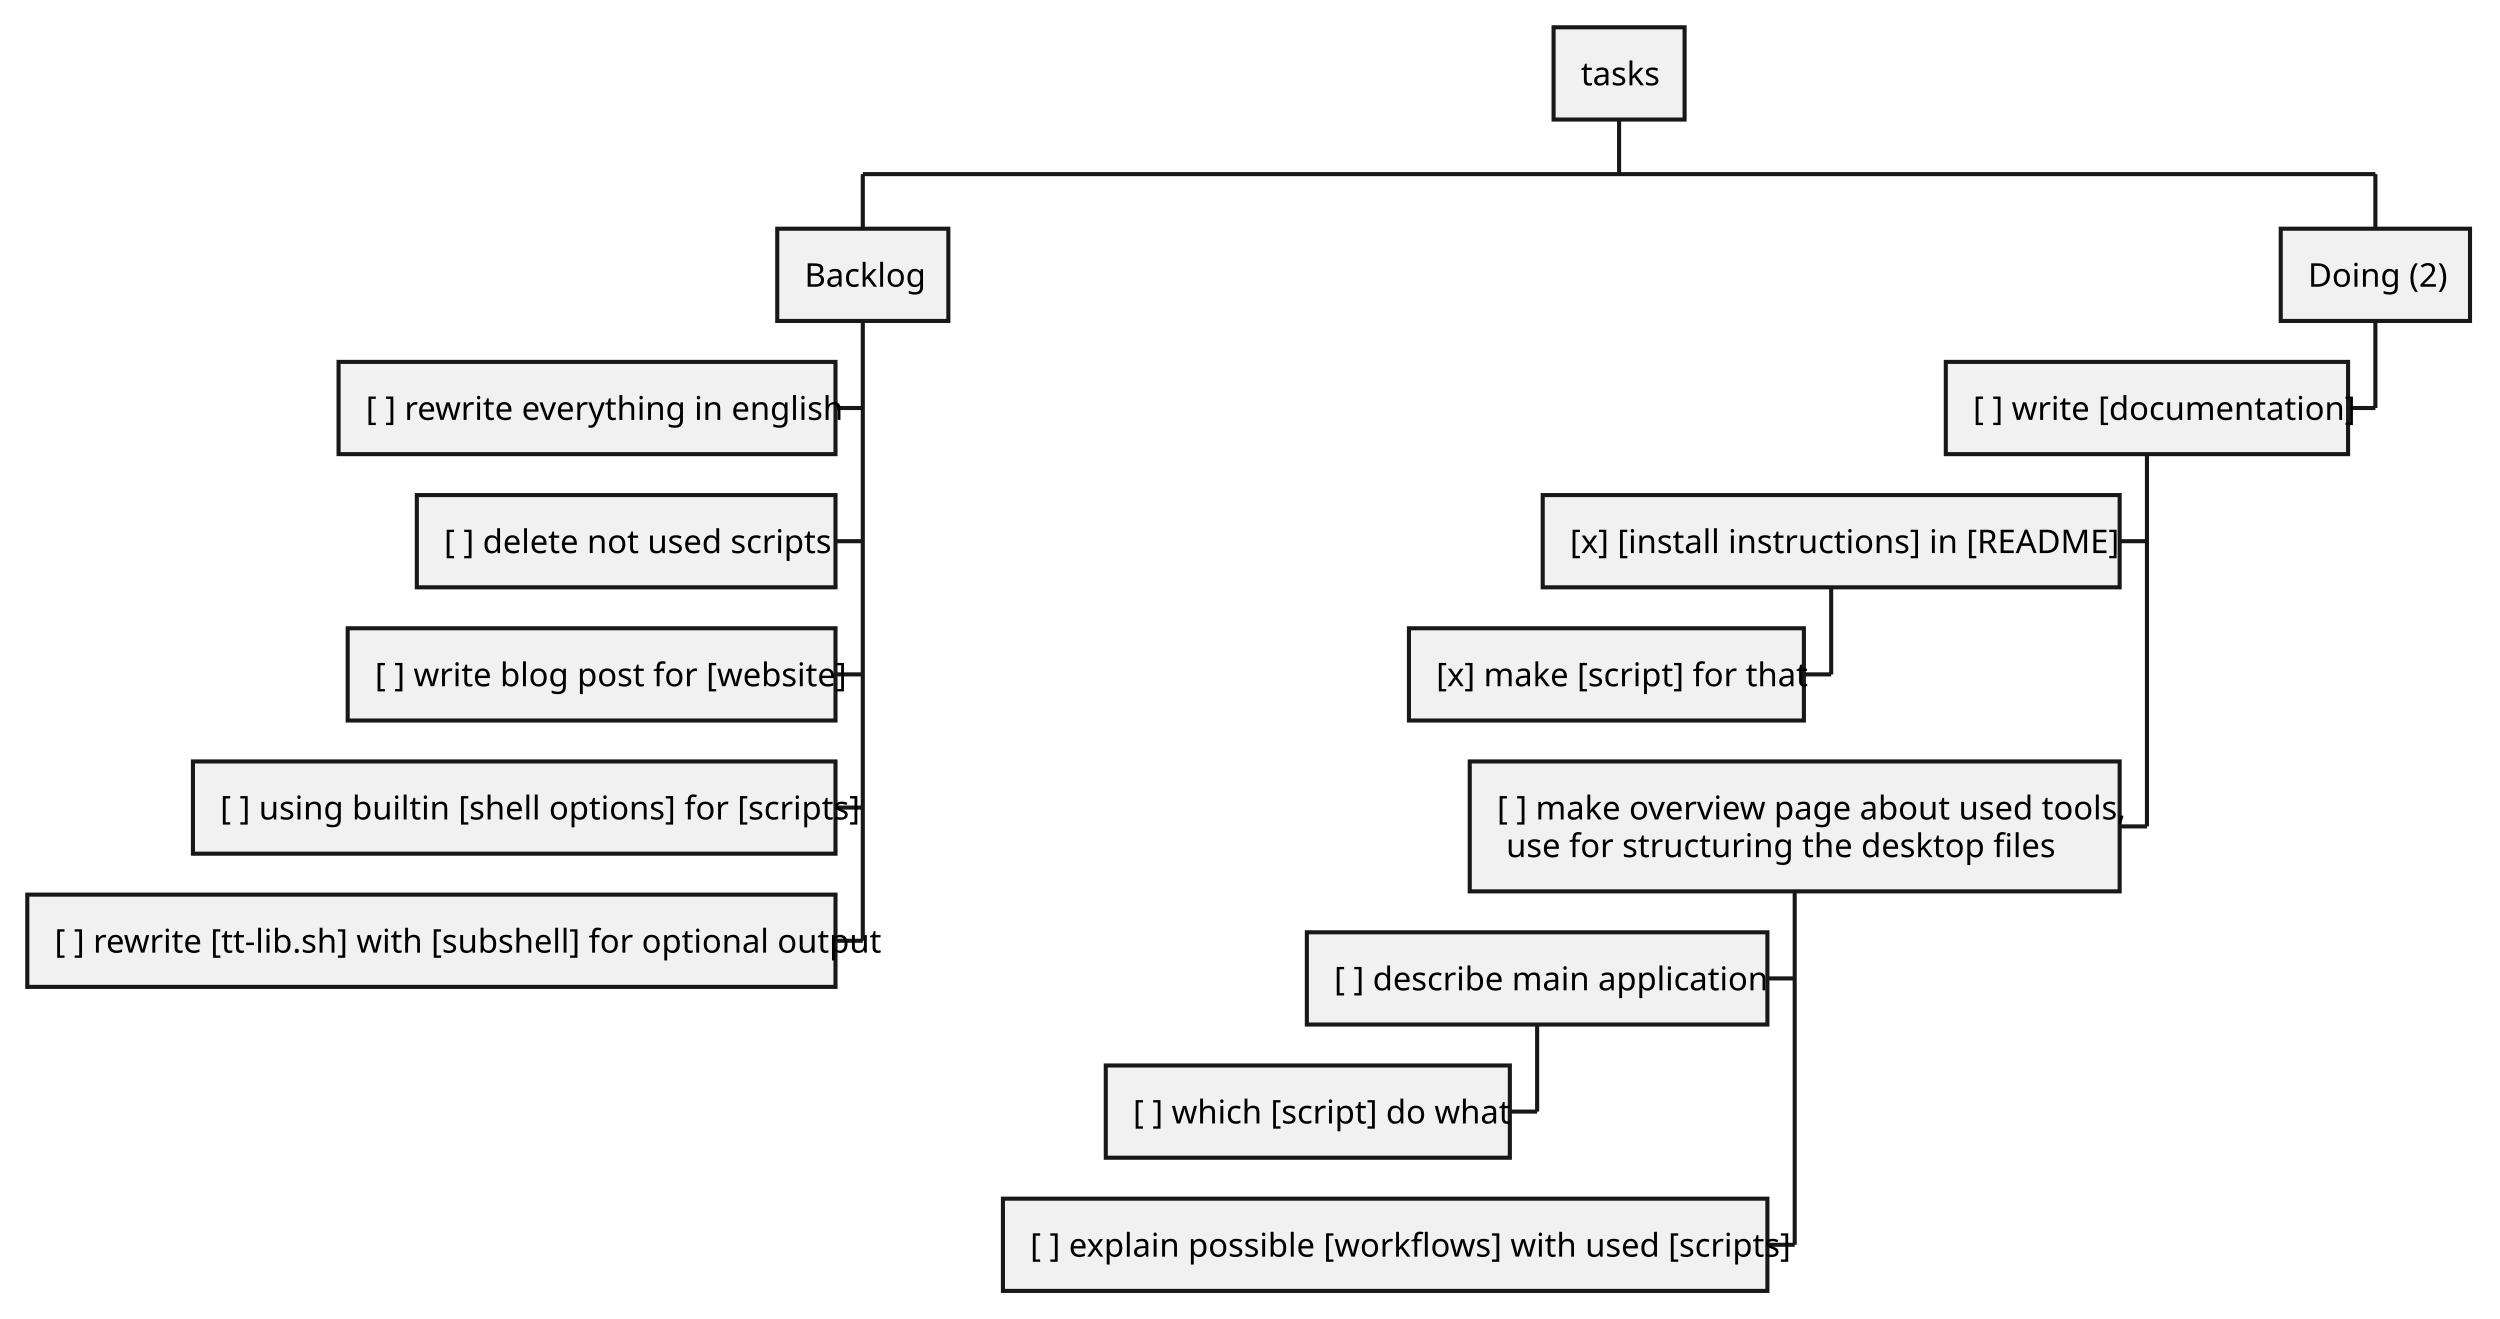
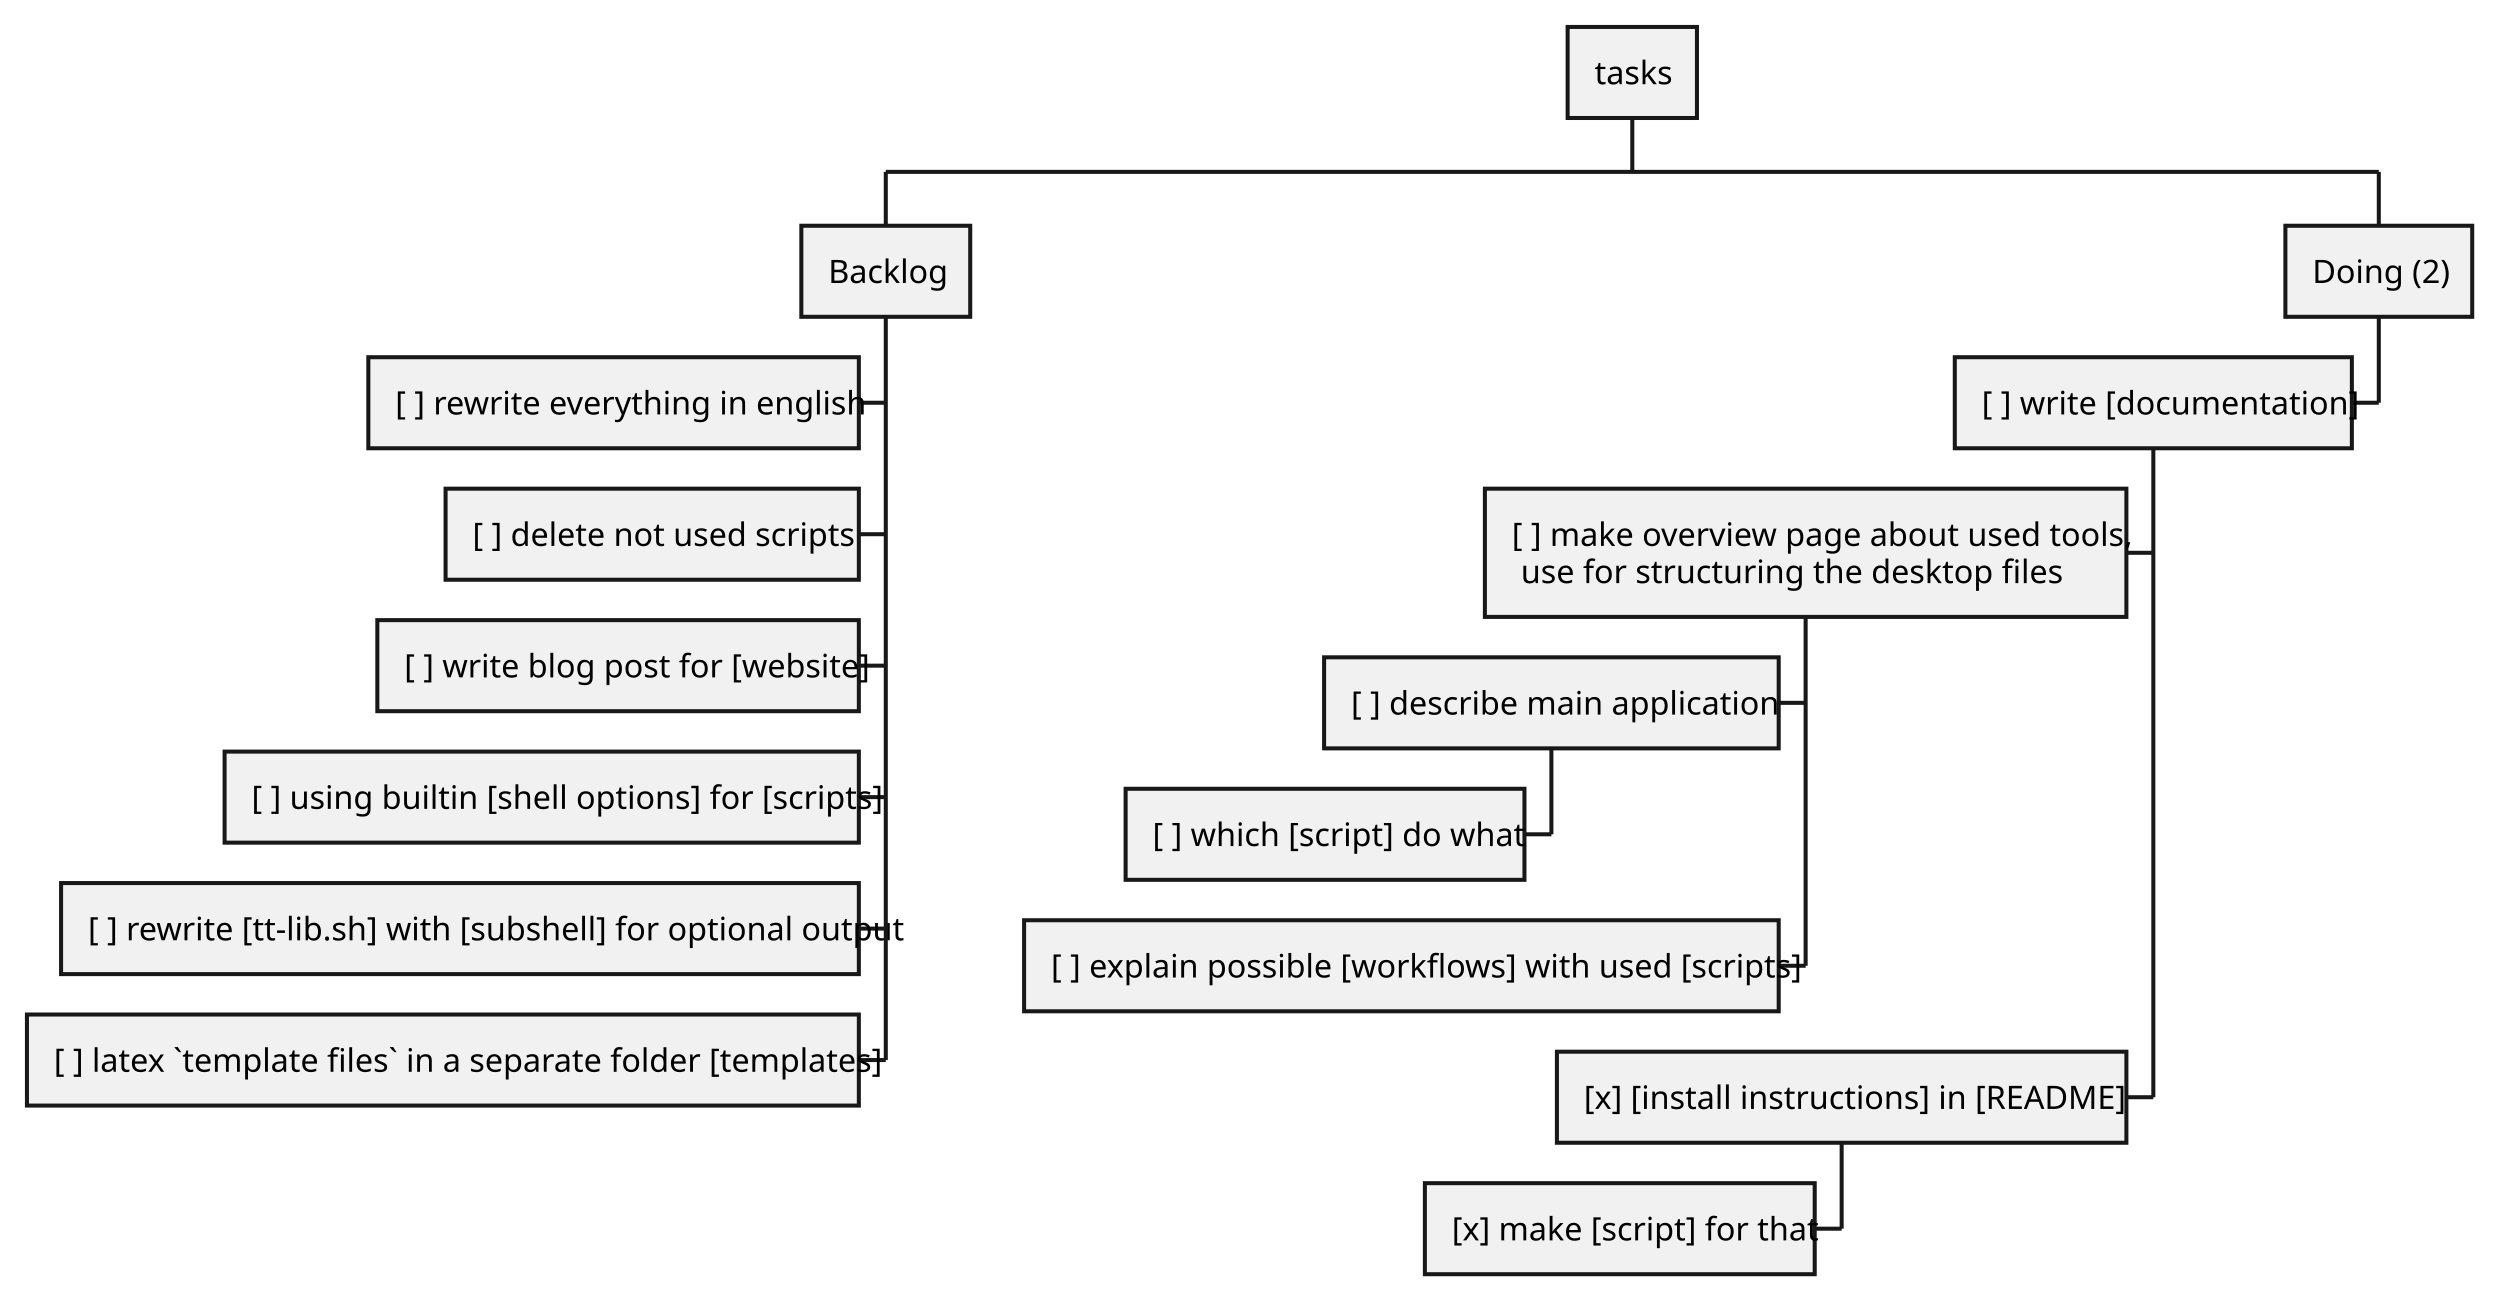
- <svg xmlns="http://www.w3.org/2000/svg" contentStyleType="text/css" data-diagram-type="WBS" height="483px" preserveAspectRatio="none" style="width:916px;height:483px;background:#FFFFFF;" version="1.1" viewBox="0 0 916 483" width="916px" zoomAndPan="magnify">
+ <svg xmlns="http://www.w3.org/2000/svg" contentStyleType="text/css" data-diagram-type="WBS" height="483px" preserveAspectRatio="none" style="width:928px;height:483px;background:#FFFFFF;" version="1.1" viewBox="0 0 928 483" width="928px" zoomAndPan="magnify">
  <defs />
  <g>
-     <line style="stroke:#181818;stroke-width:1.5;" x1="316.129" x2="316.129" y1="63.799" y2="83.799" />
-     <rect fill="#F1F1F1" height="33.799" style="stroke:#181818;stroke-width:1.5;" width="62.691" x="284.783" y="83.799" />
-     <text fill="#000000" font-family="sans-serif" font-size="12" lengthAdjust="spacing" textLength="42.691" x="294.783" y="105.055">Backlog</text>
-     <line style="stroke:#181818;stroke-width:1.5;" x1="306.129" x2="316.129" y1="149.497" y2="149.497" />
-     <rect fill="#F1F1F1" height="33.799" style="stroke:#181818;stroke-width:1.5;" width="182.076" x="124.053" y="132.598" />
-     <text fill="#000000" font-family="sans-serif" font-size="12" lengthAdjust="spacing" textLength="162.076" x="134.053" y="153.853">[ ] rewrite everything in english</text>
-     <line style="stroke:#181818;stroke-width:1.5;" x1="306.129" x2="316.129" y1="198.296" y2="198.296" />
-     <rect fill="#F1F1F1" height="33.799" style="stroke:#181818;stroke-width:1.5;" width="153.406" x="152.723" y="181.397" />
-     <text fill="#000000" font-family="sans-serif" font-size="12" lengthAdjust="spacing" textLength="133.406" x="162.723" y="202.652">[ ] delete not used scripts</text>
-     <line style="stroke:#181818;stroke-width:1.5;" x1="306.129" x2="316.129" y1="247.095" y2="247.095" />
-     <rect fill="#F1F1F1" height="33.799" style="stroke:#181818;stroke-width:1.5;" width="178.736" x="127.393" y="230.195" />
-     <text fill="#000000" font-family="sans-serif" font-size="12" lengthAdjust="spacing" textLength="158.736" x="137.393" y="251.451">[ ] write blog post for [website]</text>
-     <line style="stroke:#181818;stroke-width:1.5;" x1="306.129" x2="316.129" y1="295.894" y2="295.894" />
-     <rect fill="#F1F1F1" height="33.799" style="stroke:#181818;stroke-width:1.5;" width="235.432" x="70.697" y="278.994" />
-     <text fill="#000000" font-family="sans-serif" font-size="12" lengthAdjust="spacing" textLength="215.432" x="80.697" y="300.25">[ ] using builtin [shell options] for [scripts]</text>
-     <line style="stroke:#181818;stroke-width:1.5;" x1="306.129" x2="316.129" y1="344.692" y2="344.692" />
-     <rect fill="#F1F1F1" height="33.799" style="stroke:#181818;stroke-width:1.5;" width="296.129" x="10" y="327.793" />
-     <text fill="#000000" font-family="sans-serif" font-size="12" lengthAdjust="spacing" textLength="276.129" x="20" y="349.049">[ ] rewrite [tt-lib.sh] with [subshell] for optional output</text>
-     <line style="stroke:#181818;stroke-width:1.5;" x1="316.129" x2="316.129" y1="117.598" y2="344.692" />
-     <line style="stroke:#181818;stroke-width:1.5;" x1="870.339" x2="870.339" y1="63.799" y2="83.799" />
-     <rect fill="#F1F1F1" height="33.799" style="stroke:#181818;stroke-width:1.5;" width="69.353" x="835.662" y="83.799" />
-     <text fill="#000000" font-family="sans-serif" font-size="12" lengthAdjust="spacing" textLength="49.353" x="845.662" y="105.055">Doing (2)</text>
-     <line style="stroke:#181818;stroke-width:1.5;" x1="860.339" x2="870.339" y1="149.497" y2="149.497" />
-     <rect fill="#F1F1F1" height="33.799" style="stroke:#181818;stroke-width:1.5;" width="147.394" x="712.944" y="132.598" />
-     <text fill="#000000" font-family="sans-serif" font-size="12" lengthAdjust="spacing" textLength="127.394" x="722.944" y="153.853">[ ] write [documentation]</text>
-     <line style="stroke:#181818;stroke-width:1.5;" x1="776.642" x2="786.642" y1="198.296" y2="198.296" />
-     <rect fill="#F1F1F1" height="33.799" style="stroke:#181818;stroke-width:1.5;" width="211.391" x="565.251" y="181.397" />
-     <text fill="#000000" font-family="sans-serif" font-size="12" lengthAdjust="spacing" textLength="191.391" x="575.251" y="202.652">[x] [install instructions] in [README]</text>
-     <line style="stroke:#181818;stroke-width:1.5;" x1="660.946" x2="670.946" y1="247.095" y2="247.095" />
-     <rect fill="#F1F1F1" height="33.799" style="stroke:#181818;stroke-width:1.5;" width="144.705" x="516.241" y="230.195" />
-     <text fill="#000000" font-family="sans-serif" font-size="12" lengthAdjust="spacing" textLength="124.705" x="526.241" y="251.451">[x] make [script] for that</text>
-     <line style="stroke:#181818;stroke-width:1.5;" x1="670.946" x2="670.946" y1="215.195" y2="247.095" />
-     <line style="stroke:#181818;stroke-width:1.5;" x1="776.642" x2="786.642" y1="302.793" y2="302.793" />
-     <rect fill="#F1F1F1" height="47.598" style="stroke:#181818;stroke-width:1.5;" width="238.127" x="538.515" y="278.994" />
-     <text fill="#000000" font-family="sans-serif" font-size="12" lengthAdjust="spacing" textLength="218.127" x="548.515" y="300.25">[ ] make overview page about used tools,</text>
-     <text fill="#000000" font-family="sans-serif" font-size="12" lengthAdjust="spacing" textLength="186.094" x="551.849" y="314.049">use for structuring the desktop files</text>
-     <line style="stroke:#181818;stroke-width:1.5;" x1="647.578" x2="657.578" y1="358.491" y2="358.491" />
-     <rect fill="#F1F1F1" height="33.799" style="stroke:#181818;stroke-width:1.5;" width="168.746" x="478.832" y="341.592" />
-     <text fill="#000000" font-family="sans-serif" font-size="12" lengthAdjust="spacing" textLength="148.746" x="488.832" y="362.848">[ ] describe main application</text>
-     <line style="stroke:#181818;stroke-width:1.5;" x1="553.205" x2="563.205" y1="407.29" y2="407.29" />
-     <rect fill="#F1F1F1" height="33.799" style="stroke:#181818;stroke-width:1.5;" width="148.051" x="405.154" y="390.391" />
-     <text fill="#000000" font-family="sans-serif" font-size="12" lengthAdjust="spacing" textLength="128.051" x="415.154" y="411.647">[ ] which [script] do what</text>
-     <line style="stroke:#181818;stroke-width:1.5;" x1="563.205" x2="563.205" y1="375.391" y2="407.29" />
-     <line style="stroke:#181818;stroke-width:1.5;" x1="647.578" x2="657.578" y1="456.089" y2="456.089" />
-     <rect fill="#F1F1F1" height="33.799" style="stroke:#181818;stroke-width:1.5;" width="280.103" x="367.475" y="439.19" />
-     <text fill="#000000" font-family="sans-serif" font-size="12" lengthAdjust="spacing" textLength="260.103" x="377.475" y="460.445">[ ] explain possible [workflows] with used [scripts]</text>
-     <line style="stroke:#181818;stroke-width:1.5;" x1="657.578" x2="657.578" y1="326.592" y2="456.089" />
-     <line style="stroke:#181818;stroke-width:1.5;" x1="786.642" x2="786.642" y1="166.397" y2="302.793" />
-     <line style="stroke:#181818;stroke-width:1.5;" x1="870.339" x2="870.339" y1="117.598" y2="149.497" />
-     <line style="stroke:#181818;stroke-width:1.5;" x1="316.129" x2="870.339" y1="63.799" y2="63.799" />
-     <rect fill="#F1F1F1" height="33.799" style="stroke:#181818;stroke-width:1.5;" width="48.008" x="569.23" y="10" />
-     <text fill="#000000" font-family="sans-serif" font-size="12" lengthAdjust="spacing" textLength="28.008" x="579.23" y="31.256">tasks</text>
-     <line style="stroke:#181818;stroke-width:1.5;" x1="593.234" x2="593.234" y1="43.799" y2="63.799" />
+     <line style="stroke:#181818;stroke-width:1.5;" x1="328.803" x2="328.803" y1="63.799" y2="83.799" />
+     <rect fill="#F1F1F1" height="33.799" style="stroke:#181818;stroke-width:1.5;" width="62.691" x="297.457" y="83.799" />
+     <text fill="#000000" font-family="sans-serif" font-size="12" lengthAdjust="spacing" textLength="42.691" x="307.457" y="105.055">Backlog</text>
+     <line style="stroke:#181818;stroke-width:1.5;" x1="318.803" x2="328.803" y1="149.497" y2="149.497" />
+     <rect fill="#F1F1F1" height="33.799" style="stroke:#181818;stroke-width:1.5;" width="182.076" x="136.727" y="132.598" />
+     <text fill="#000000" font-family="sans-serif" font-size="12" lengthAdjust="spacing" textLength="162.076" x="146.727" y="153.853">[ ] rewrite everything in english</text>
+     <line style="stroke:#181818;stroke-width:1.5;" x1="318.803" x2="328.803" y1="198.296" y2="198.296" />
+     <rect fill="#F1F1F1" height="33.799" style="stroke:#181818;stroke-width:1.5;" width="153.406" x="165.397" y="181.397" />
+     <text fill="#000000" font-family="sans-serif" font-size="12" lengthAdjust="spacing" textLength="133.406" x="175.397" y="202.652">[ ] delete not used scripts</text>
+     <line style="stroke:#181818;stroke-width:1.5;" x1="318.803" x2="328.803" y1="247.095" y2="247.095" />
+     <rect fill="#F1F1F1" height="33.799" style="stroke:#181818;stroke-width:1.5;" width="178.736" x="140.066" y="230.195" />
+     <text fill="#000000" font-family="sans-serif" font-size="12" lengthAdjust="spacing" textLength="158.736" x="150.066" y="251.451">[ ] write blog post for [website]</text>
+     <line style="stroke:#181818;stroke-width:1.5;" x1="318.803" x2="328.803" y1="295.894" y2="295.894" />
+     <rect fill="#F1F1F1" height="33.799" style="stroke:#181818;stroke-width:1.5;" width="235.432" x="83.371" y="278.994" />
+     <text fill="#000000" font-family="sans-serif" font-size="12" lengthAdjust="spacing" textLength="215.432" x="93.371" y="300.25">[ ] using builtin [shell options] for [scripts]</text>
+     <line style="stroke:#181818;stroke-width:1.5;" x1="318.803" x2="328.803" y1="344.692" y2="344.692" />
+     <rect fill="#F1F1F1" height="33.799" style="stroke:#181818;stroke-width:1.5;" width="296.129" x="22.674" y="327.793" />
+     <text fill="#000000" font-family="sans-serif" font-size="12" lengthAdjust="spacing" textLength="276.129" x="32.674" y="349.049">[ ] rewrite [tt-lib.sh] with [subshell] for optional output</text>
+     <line style="stroke:#181818;stroke-width:1.5;" x1="318.803" x2="328.803" y1="393.491" y2="393.491" />
+     <rect fill="#F1F1F1" height="33.799" style="stroke:#181818;stroke-width:1.5;" width="308.803" x="10" y="376.592" />
+     <text fill="#000000" font-family="sans-serif" font-size="12" lengthAdjust="spacing" textLength="288.803" x="20" y="397.848">[ ] latex `template files` in a separate folder [templates]</text>
+     <line style="stroke:#181818;stroke-width:1.5;" x1="328.803" x2="328.803" y1="117.598" y2="393.491" />
+     <line style="stroke:#181818;stroke-width:1.5;" x1="883.013" x2="883.013" y1="63.799" y2="83.799" />
+     <rect fill="#F1F1F1" height="33.799" style="stroke:#181818;stroke-width:1.5;" width="69.353" x="848.336" y="83.799" />
+     <text fill="#000000" font-family="sans-serif" font-size="12" lengthAdjust="spacing" textLength="49.353" x="858.336" y="105.055">Doing (2)</text>
+     <line style="stroke:#181818;stroke-width:1.5;" x1="873.013" x2="883.013" y1="149.497" y2="149.497" />
+     <rect fill="#F1F1F1" height="33.799" style="stroke:#181818;stroke-width:1.5;" width="147.394" x="725.618" y="132.598" />
+     <text fill="#000000" font-family="sans-serif" font-size="12" lengthAdjust="spacing" textLength="127.394" x="735.618" y="153.853">[ ] write [documentation]</text>
+     <line style="stroke:#181818;stroke-width:1.5;" x1="789.315" x2="799.315" y1="205.195" y2="205.195" />
+     <rect fill="#F1F1F1" height="47.598" style="stroke:#181818;stroke-width:1.5;" width="238.127" x="551.188" y="181.397" />
+     <text fill="#000000" font-family="sans-serif" font-size="12" lengthAdjust="spacing" textLength="218.127" x="561.188" y="202.652">[ ] make overview page about used tools,</text>
+     <text fill="#000000" font-family="sans-serif" font-size="12" lengthAdjust="spacing" textLength="186.094" x="564.523" y="216.451">use for structuring the desktop files</text>
+     <line style="stroke:#181818;stroke-width:1.5;" x1="660.252" x2="670.252" y1="260.894" y2="260.894" />
+     <rect fill="#F1F1F1" height="33.799" style="stroke:#181818;stroke-width:1.5;" width="168.746" x="491.506" y="243.994" />
+     <text fill="#000000" font-family="sans-serif" font-size="12" lengthAdjust="spacing" textLength="148.746" x="501.506" y="265.25">[ ] describe main application</text>
+     <line style="stroke:#181818;stroke-width:1.5;" x1="565.879" x2="575.879" y1="309.692" y2="309.692" />
+     <rect fill="#F1F1F1" height="33.799" style="stroke:#181818;stroke-width:1.5;" width="148.051" x="417.828" y="292.793" />
+     <text fill="#000000" font-family="sans-serif" font-size="12" lengthAdjust="spacing" textLength="128.051" x="427.828" y="314.049">[ ] which [script] do what</text>
+     <line style="stroke:#181818;stroke-width:1.5;" x1="575.879" x2="575.879" y1="277.793" y2="309.692" />
+     <line style="stroke:#181818;stroke-width:1.5;" x1="660.252" x2="670.252" y1="358.491" y2="358.491" />
+     <rect fill="#F1F1F1" height="33.799" style="stroke:#181818;stroke-width:1.5;" width="280.103" x="380.148" y="341.592" />
+     <text fill="#000000" font-family="sans-serif" font-size="12" lengthAdjust="spacing" textLength="260.103" x="390.148" y="362.848">[ ] explain possible [workflows] with used [scripts]</text>
+     <line style="stroke:#181818;stroke-width:1.5;" x1="670.252" x2="670.252" y1="228.994" y2="358.491" />
+     <line style="stroke:#181818;stroke-width:1.5;" x1="789.315" x2="799.315" y1="407.29" y2="407.29" />
+     <rect fill="#F1F1F1" height="33.799" style="stroke:#181818;stroke-width:1.5;" width="211.391" x="577.925" y="390.391" />
+     <text fill="#000000" font-family="sans-serif" font-size="12" lengthAdjust="spacing" textLength="191.391" x="587.925" y="411.647">[x] [install instructions] in [README]</text>
+     <line style="stroke:#181818;stroke-width:1.5;" x1="673.62" x2="683.62" y1="456.089" y2="456.089" />
+     <rect fill="#F1F1F1" height="33.799" style="stroke:#181818;stroke-width:1.5;" width="144.705" x="528.915" y="439.19" />
+     <text fill="#000000" font-family="sans-serif" font-size="12" lengthAdjust="spacing" textLength="124.705" x="538.915" y="460.445">[x] make [script] for that</text>
+     <line style="stroke:#181818;stroke-width:1.5;" x1="683.62" x2="683.62" y1="424.19" y2="456.089" />
+     <line style="stroke:#181818;stroke-width:1.5;" x1="799.315" x2="799.315" y1="166.397" y2="407.29" />
+     <line style="stroke:#181818;stroke-width:1.5;" x1="883.013" x2="883.013" y1="117.598" y2="149.497" />
+     <line style="stroke:#181818;stroke-width:1.5;" x1="328.803" x2="883.013" y1="63.799" y2="63.799" />
+     <rect fill="#F1F1F1" height="33.799" style="stroke:#181818;stroke-width:1.5;" width="48.008" x="581.904" y="10" />
+     <text fill="#000000" font-family="sans-serif" font-size="12" lengthAdjust="spacing" textLength="28.008" x="591.904" y="31.256">tasks</text>
+     <line style="stroke:#181818;stroke-width:1.5;" x1="605.908" x2="605.908" y1="43.799" y2="63.799" />
  </g>
</svg>
